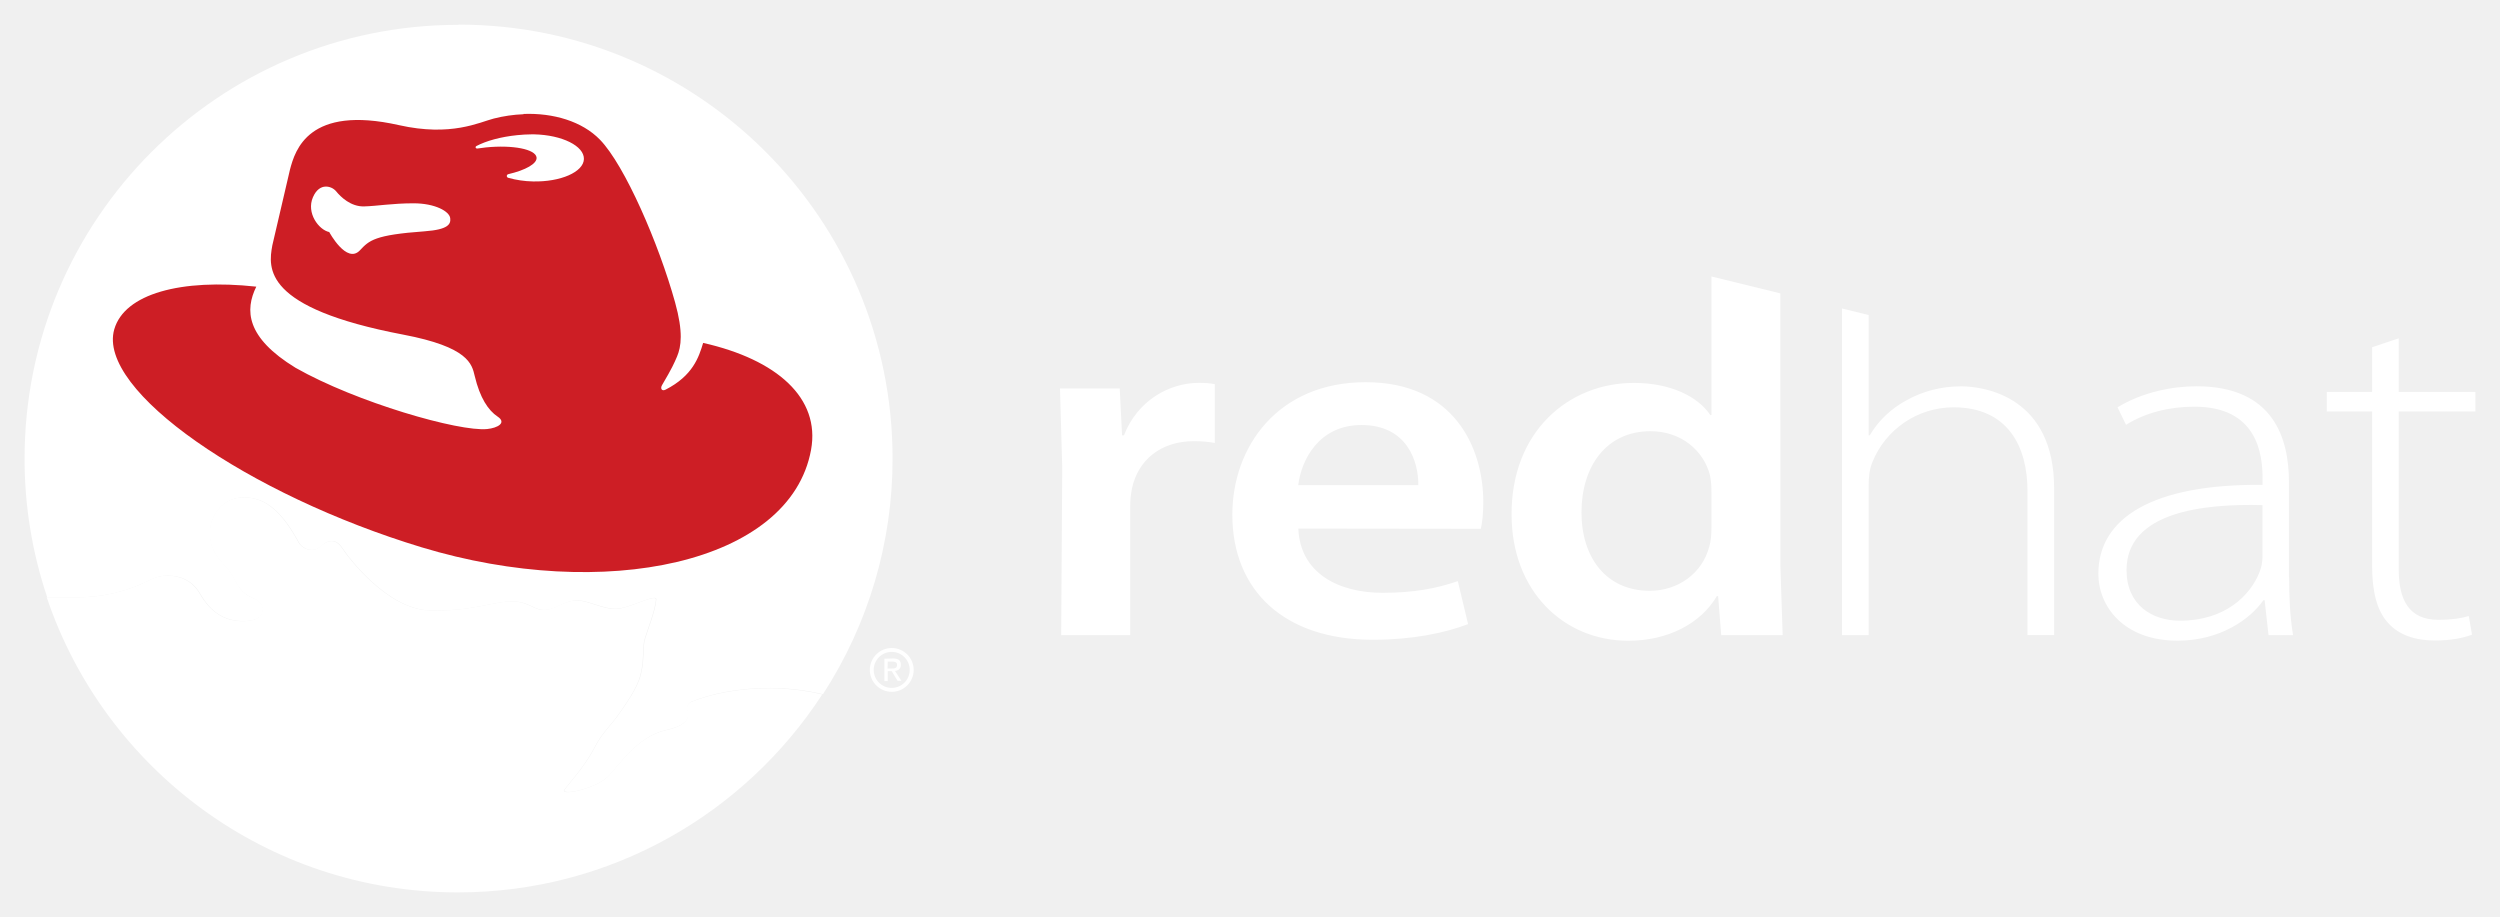
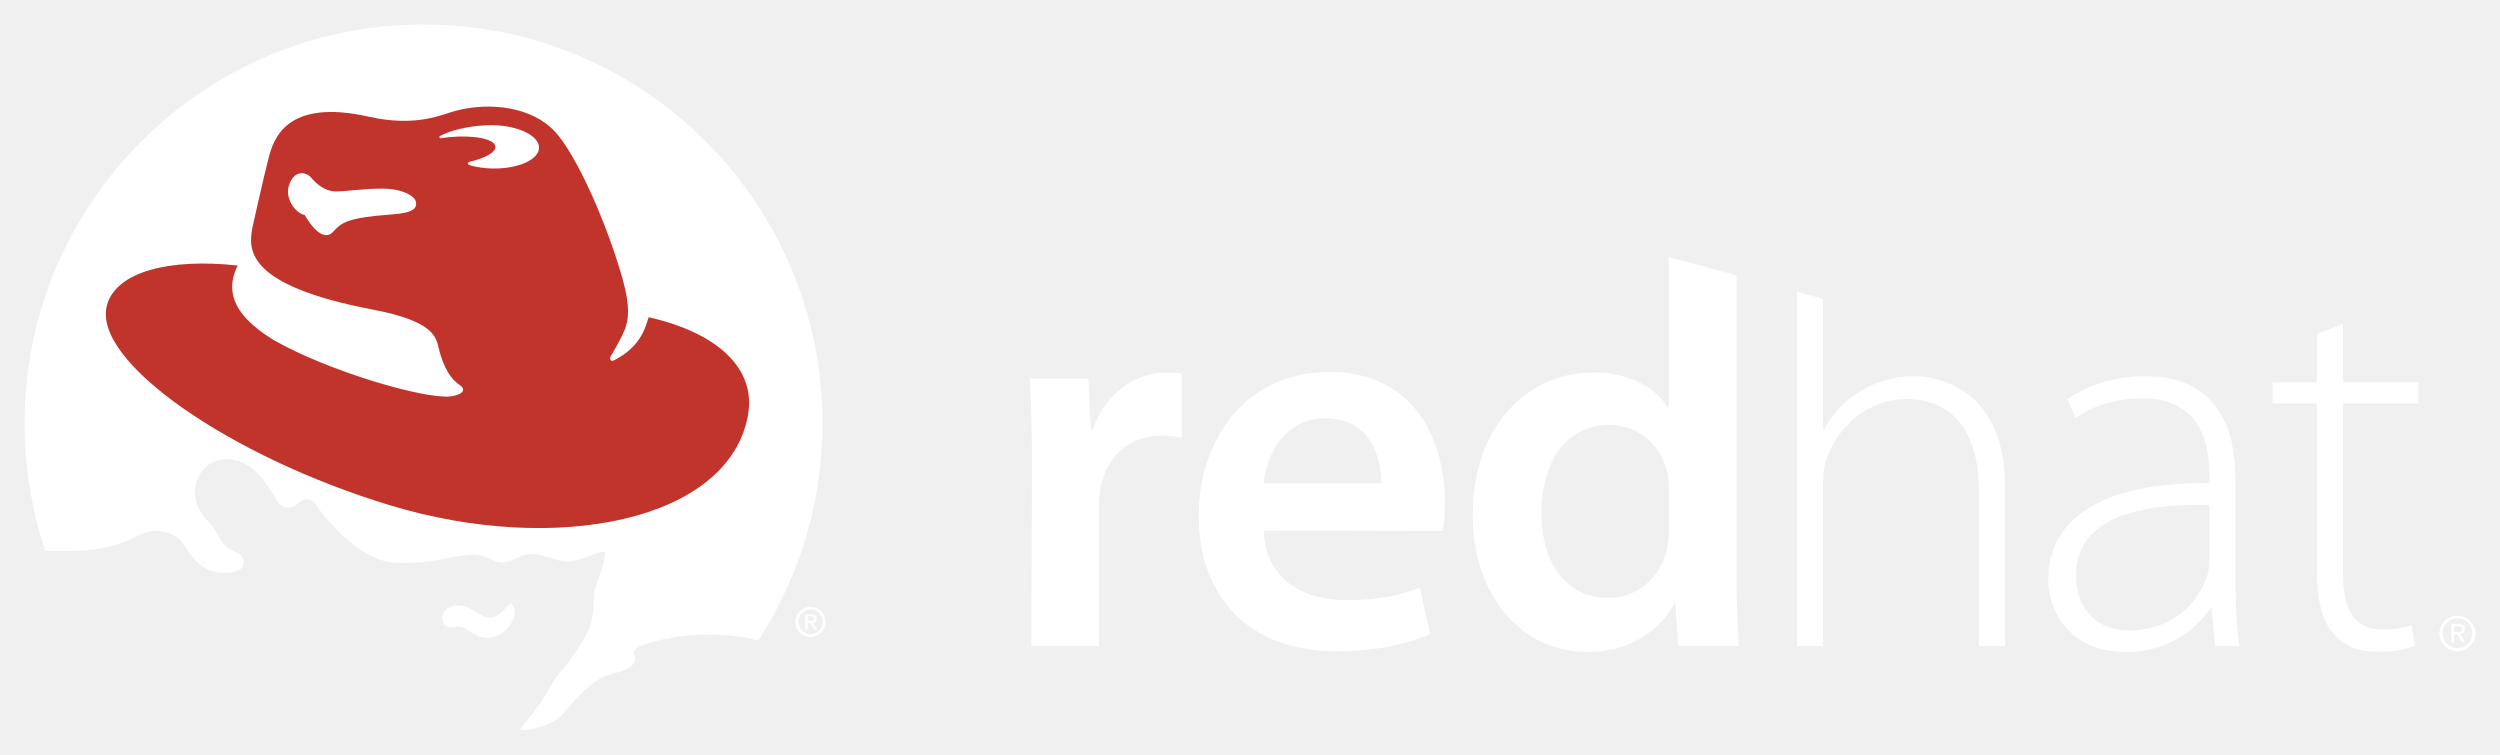
- <svg xmlns="http://www.w3.org/2000/svg" viewBox="6.49 10.37 107.02 39.25">
-   <path d="M41.698 40.1a10.08 10.08 0 0 0-2.243-.268c-1.313 0-2.5.227-3.4.595a.3.3 0 0 0-.166.265c0 .042.01.085.027.12.104.302-.067.63-.92.817-1.265.278-2.063 1.583-2.52 2.016-.537.5-2.052.822-1.824.52.178-.237.86-.978 1.275-1.778.37-.716.7-.92 1.156-1.602.133-.2.65-.903.802-1.46.17-.542.112-1.225.177-1.505.093-.405.475-1.283.504-1.78.017-.28-1.17.4-1.734.4s-1.112-.338-1.616-.362c-.623-.028-1.023.48-1.587.392-.322-.052-.593-.335-1.155-.356-.8-.03-1.78.446-3.618.386-1.808-.06-3.478-2.285-3.706-2.64-.267-.415-.593-.415-.95-.1s-.794.07-.92-.15c-.237-.414-.87-1.627-1.853-1.882-1.358-.352-2.046.752-1.957 1.63.1.9.667 1.142.934 1.616s.403.78.905 1c.356.15.488.368.383.66-.093.254-.463.312-.707.324-.517.025-.88-.115-1.145-.285-.308-.197-.558-.47-.826-.93-.3-.5-.8-.733-1.37-.733-.272 0-.526.072-.752.188-.893.466-1.957.74-3.102.74l-1.3.001c2.476 7.344 9.42 12.633 17.6 12.633 6.534 0 12.28-3.374 15.6-8.476m2.975-1.986a.94.94 0 0 0-.94.938.94.94 0 0 0 .94.938.94.94 0 0 0 .938-.938.94.94 0 0 0-.938-.938zm0 .166a.771.771 0 1 1-.774.773c0-.427.346-.773.774-.773zm-.317.292v.958h.145V39.1h.168l.253.415h.163l-.273-.422c.142-.017.25-.1.25-.262 0-.2-.112-.273-.338-.273zm.145.123h.198c.1 0 .2.022.2.14 0 .147-.1.157-.233.157h-.174z" fill="#fff" />
-   <path d="M26.112 11.433c-10.255 0-18.57 8.313-18.57 18.57a18.54 18.54 0 0 0 .969 5.935h1.3c1.145 0 2.2-.276 3.102-.74a1.64 1.64 0 0 1 .752-.188c.57 0 1.06.222 1.37.732.268.463.518.735.826.93.265.17.628.3 1.145.286.243-.012.614-.07.707-.325.106-.292-.027-.512-.383-.66-.502-.2-.64-.517-.906-1s-.843-.724-.934-1.615c-.1-.878.6-1.982 1.957-1.63.982.254 1.616 1.467 1.853 1.882.125.218.563.474.92.15s.682-.327.95.1c.228.354 1.898 2.58 3.706 2.64 1.84.06 2.816-.416 3.618-.386.563.02.834.304 1.156.356.564.1.964-.42 1.587-.4.503.025 1.052.36 1.615.36s1.75-.68 1.735-.4c-.03.496-.4 1.374-.504 1.778-.065.28-.008.963-.177 1.506-.15.556-.668 1.26-.802 1.46-.455.682-.786.886-1.157 1.6-.415.8-1.096 1.54-1.275 1.78-.228.303 1.287-.01 1.824-.52.456-.434 1.255-1.74 2.52-2.017.853-.187 1.024-.515.92-.817a.3.3 0 0 1 .14-.386c.88-.367 2.076-.594 3.4-.594a10.01 10.01 0 0 1 2.243.267 18.48 18.48 0 0 0 2.98-10.093c0-10.256-8.313-18.57-18.568-18.57zM30.2 38.4c.095.092.26.407.058.804a1.58 1.58 0 0 1-.451.532c-.26.2-.772.45-1.472.007-.376-.24-.4-.32-.92-.252-.37.05-.52-.326-.386-.638s.682-.562 1.364-.162c.307.18.785.56 1.204.224a3.41 3.41 0 0 0 .518-.51c.01-.01.026-.02.043-.02s.03.006.04.014" fill="#fff" />
-   <path d="M28.9 15.26a6.09 6.09 0 0 0-1.273.185c-.616.158-1.822.785-4.058.282-3.87-.872-4.444 1.067-4.665 1.9l-.756 3.245c-.178.978-.41 2.677 5.6 3.822 2.8.533 2.942 1.256 3.065 1.776.222.933.578 1.467.978 1.733s0 .488-.444.533c-1.192.124-5.6-1.14-8.206-2.622-2.133-1.304-2.168-2.477-1.68-3.473-3.222-.35-5.64.302-6.08 1.828-.752 2.618 5.755 7.088 13.165 9.332 7.777 2.354 15.775.71 16.664-4.177.403-2.22-1.467-3.863-4.62-4.575-.184.617-.445 1.405-1.606 2-.17.087-.233-.055-.156-.188.44-.746.517-.933.644-1.227.18-.43.272-1.044-.083-2.32-.698-2.513-2.155-5.872-3.214-6.962-.766-.79-2-1.152-3.274-1.104zm.35.86l.106.001c1.2.027 2.143.5 2.13 1.056s-1 .986-2.18.96a4.22 4.22 0 0 1-1.058-.155c-.037-.01-.063-.04-.063-.078s.026-.07.064-.078c.742-.172 1.244-.453 1.21-.718-.047-.352-1.018-.543-2.17-.427-.126.013-.25.03-.37.048-.043.001-.07-.025-.07-.055 0-.023.014-.043.034-.052.416-.22 1.036-.394 1.746-.466a6.48 6.48 0 0 1 .622-.035zm-8.825 2.237a.58.58 0 0 1 .45.197c.203.253.637.667 1.2.652s1.212-.133 2.118-.133c.918 0 1.536.343 1.57.637.03.25-.075.488-1.097.562-2.145.155-2.368.387-2.77.815-.567.603-1.312-.783-1.312-.783-.448-.094-.99-.817-.698-1.49.144-.333.35-.45.54-.457z" fill="#cd1e25" />
-   <path d="M51.962 30.392L51.866 27h2.557l.1 2.005h.082c.575-1.486 1.937-2.245 3.197-2.245.288 0 .456.01.692.057v2.514c-.293-.052-.59-.077-.9-.075-1.407 0-2.383.8-2.646 2.02a3.98 3.98 0 0 0-.077.807v5.475h-2.954zm10.106 2.605c.08 1.91 1.716 2.75 3.608 2.75 1.357 0 2.328-.192 3.22-.5l.44 1.84c-1 .382-2.386.67-4.082.67-3.8 0-6.01-2.118-6.01-5.354 0-2.915 1.955-5.672 5.71-5.672 3.797 0 5.033 2.823 5.033 5.136 0 .496-.047.894-.106 1.14zm5.137-1.86c.013-.98-.458-2.573-2.435-2.573-1.818 0-2.574 1.492-2.705 2.573zm37.278 3.948c0 .824.035 1.676.168 2.473h-1.05l-.166-1.492h-.055c-.56.803-1.84 1.73-3.67 1.73-2.316 0-3.394-1.476-3.394-2.863 0-2.402 2.345-3.85 7.03-3.808v-.277c0-1.03-.222-3.085-2.945-3.068-1.007 0-2.057.244-2.9.776l-.363-.75c1.053-.644 2.336-.9 3.378-.9 3.323 0 3.96 2.255 3.96 4.115v4.062zm-1.14-3.092c-2.507-.066-5.82.28-5.82 2.78 0 1.496 1.092 2.168 2.29 2.168 1.92 0 3.01-1.074 3.406-2.087a1.79 1.79 0 0 0 .122-.624zm5.832-7.14v2.294h3.282v.836h-3.282v6.767c0 1.324.456 2.153 1.692 2.153.593 0 1.012-.07 1.307-.162l.138.798c-.373.14-.895.25-1.59.25-.842 0-1.537-.238-1.987-.737-.52-.55-.7-1.42-.7-2.484v-6.583h-1.94v-.836h1.94v-1.914zm-18.752 2.056c-.82-.001-1.623.206-2.32.597-.667.36-1.21.88-1.572 1.5h-.048v-5.15l-1.14-.28v13.984h1.14V31.19c0-.423.035-.716.156-1.026a3.75 3.75 0 0 1 3.472-2.358c2.356 0 3.172 1.71 3.172 3.585v6.166h1.14v-6.28c.001-3.88-2.91-4.37-4-4.37zm-7.72-3.98l-2.95-.723v5.932h-.048c-.523-.78-1.674-1.376-3.273-1.376-2.807 0-5.253 2.1-5.234 5.64 0 3.246 2.208 5.397 4.997 5.397 1.685 0 3.094-.727 3.79-1.91h.054l.133 1.67h2.63l-.097-2.962zm-2.95 10.052c0 .28-.022.542-.09.78-.298 1.156-1.342 1.9-2.55 1.9-1.86 0-2.923-1.418-2.923-3.357 0-1.96 1.055-3.475 2.957-3.475 1.327 0 2.276.847 2.54 1.874.05.217.066.484.066.697z" fill="#fff" fill-rule="evenodd" />
+ <svg xmlns="http://www.w3.org/2000/svg" viewBox="0.96 67.58 190.83 57.61">
+   <g fill-rule="evenodd" clip-rule="evenodd">
+     <path d="M58.854 116.451a16.436 16.436 0 0 0-3.679-.441c-2.154 0-4.114.375-5.56.975a.495.495 0 0 0-.271.438c0 .066.018.137.044.195.171.496-.111 1.035-1.51 1.342-2.074.455-3.385 2.596-4.134 3.307-.879.836-3.363 1.348-2.991.85.292-.389 1.412-1.604 2.092-2.916.609-1.172 1.15-1.506 1.897-2.625.218-.33 1.066-1.482 1.313-2.395.279-.893.185-2.01.292-2.471.15-.662.779-2.104.824-2.918.028-.457-1.919.658-2.843.658-.924 0-1.825-.553-2.65-.594-1.021-.049-1.678.789-2.604.643-.526-.086-.972-.549-1.894-.584-1.313-.049-2.919.73-5.934.633-2.966-.096-5.704-3.746-6.078-4.328-.438-.682-.975-.682-1.557-.148-.584.535-1.303.117-1.508-.24-.389-.682-1.431-2.674-3.04-3.088-2.227-.578-3.354 1.23-3.21 2.674.15 1.461 1.095 1.871 1.532 2.648.438.779.663 1.281 1.485 1.625.584.242.802.604.628 1.084-.154.416-.76.512-1.161.531-.849.041-1.442-.189-1.877-.469-.504-.32-.914-.768-1.354-1.525-.509-.838-1.313-1.203-2.246-1.203-.446 0-.864.119-1.233.311a11.073 11.073 0 0 1-5.088 1.213H4.424a30.412 30.412 0 0 1-1.589-9.734c0-16.818 13.634-30.452 30.454-30.452 16.819 0 30.452 13.634 30.452 30.452a30.332 30.332 0 0 1-4.887 16.552z" fill="#fff" />
+     <path d="M39.994 113.658c.158.152.428.664.098 1.318a2.59 2.59 0 0 1-.742.873c-.427.344-1.264.738-2.414.012-.616-.393-.653-.523-1.506-.414-.61.08-.851-.533-.633-1.047.22-.508 1.117-.92 2.238-.266.502.295 1.287.92 1.973.367.287-.23.456-.381.851-.838a.1.1 0 0 1 .072-.031.1.1 0 0 1 .063.026z" fill="#fff" />
+     <path d="M50.473 91.794c-.301 1.014-.729 2.305-2.632 3.284-.278.141-.383-.091-.257-.31.722-1.224.848-1.53 1.058-2.013.292-.706.445-1.709-.137-3.805-1.144-4.12-3.535-9.629-5.271-11.417-1.677-1.724-4.712-2.209-7.458-1.506-1.012.259-2.988 1.289-6.656.462-6.349-1.429-7.287 1.749-7.652 3.133-.365 1.385-1.24 5.321-1.24 5.321-.291 1.602-.673 4.388 9.183 6.267 4.592.874 4.825 2.062 5.028 2.913.363 1.531.945 2.407 1.604 2.844.655.438 0 .799-.729.873-1.955.203-9.182-1.87-13.457-4.298-3.499-2.138-3.557-4.063-2.755-5.696-5.285-.57-9.25.496-9.969 2.998-1.235 4.292 9.438 11.626 21.591 15.304 12.752 3.865 25.869 1.168 27.326-6.85.664-3.642-2.405-6.336-7.577-7.504z" fill="#c1342c" />
+     <path d="M62.609 115.123h.206l.309.51h.2l-.337-.52c.175-.018.307-.111.307-.32 0-.232-.138-.336-.415-.336h-.448v1.176h.178v-.51zm0-.15v-.365h.245c.124 0 .254.027.254.172 0 .182-.134.193-.286.193h-.213z" fill="#fff" />
+     <path d="M63.972 115.047a1.151 1.151 0 1 1-1.153-1.15 1.148 1.148 0 0 1 1.153 1.15zm-1.153-.947a.947.947 0 0 0 0 1.892c.521 0 .95-.42.95-.945s-.43-.947-.95-.947zM30.918 83.944c-3.517.255-3.883.635-4.542 1.337-.929.989-2.152-1.284-2.152-1.284-.735-.155-1.625-1.339-1.146-2.444.474-1.093 1.348-.766 1.622-.427.333.415 1.043 1.093 1.967 1.069.922-.022 1.989-.217 3.475-.217 1.504 0 2.518.562 2.575 1.043.049.413-.122.802-1.799.923zM34.613 78.133h-.015c-.055 0-.099-.041-.099-.092 0-.036.023-.068.056-.083.681-.36 1.699-.647 2.862-.767a11.307 11.307 0 0 1 1.195-.055c1.951.044 3.515.82 3.492 1.732-.024.912-1.623 1.617-3.577 1.574a6.857 6.857 0 0 1-1.733-.255c-.062-.015-.106-.065-.106-.125 0-.062.044-.115.106-.129 1.218-.281 2.039-.742 1.98-1.179-.076-.577-1.669-.89-3.558-.701-.206.023-.408.05-.603.08zM79.731 103.037c0-2.734-.057-4.746-.168-6.564h4.472l.193 3.879h.144c1.005-2.875 3.389-4.342 5.593-4.342.503 0 .797.02 1.211.111v4.863a7.797 7.797 0 0 0-1.557-.145c-2.461 0-4.168 1.566-4.629 3.906a8.484 8.484 0 0 0-.135 1.561v10.59h-5.167l.043-13.859zM97.408 108.076c.139 3.697 3.002 5.318 6.311 5.318 2.373 0 4.072-.371 5.633-.947l.768 3.557c-1.75.738-4.174 1.295-7.141 1.295-6.629 0-10.515-4.096-10.515-10.355 0-5.639 3.419-10.971 9.989-10.971 6.641 0 8.803 5.461 8.803 9.934 0 .959-.082 1.73-.186 2.205l-13.662-.036zm8.985-3.599c.023-1.893-.801-4.977-4.26-4.977-3.18 0-4.502 2.885-4.732 4.977h8.992zM171.6 112.113c0 1.594.062 3.242.293 4.783h-1.836l-.291-2.885h-.096c-.977 1.553-3.221 3.346-6.422 3.346-4.051 0-5.936-2.854-5.936-5.537 0-4.646 4.102-7.447 12.295-7.365v-.535c0-1.99-.389-5.967-5.152-5.934-1.762 0-3.598.471-5.055 1.5l-.635-1.449c1.842-1.246 4.086-1.74 5.908-1.74 5.812 0 6.926 4.361 6.926 7.959v7.857h.001zm-1.993-5.98c-4.385-.127-10.178.539-10.178 5.375 0 2.893 1.91 4.193 4.008 4.193 3.357 0 5.264-2.078 5.957-4.037.15-.432.213-.863.213-1.207v-4.324zM179.809 92.32v4.438h5.74v1.617h-5.74v13.088c0 2.561.797 4.164 2.959 4.164 1.037 0 1.771-.135 2.287-.314l.242 1.543c-.652.273-1.566.482-2.779.482-1.473 0-2.688-.461-3.475-1.426-.912-1.061-1.227-2.748-1.227-4.805V98.375h-3.396v-1.617h3.396v-3.703l1.993-.735zM147.008 96.297a7.674 7.674 0 0 0-4.057 1.154 7.357 7.357 0 0 0-2.75 2.904h-.084v-9.964l-1.992-.543v27.048h1.992v-12.314c0-.818.062-1.385.273-1.984.859-2.504 3.219-4.561 6.074-4.561 4.121 0 5.549 3.309 5.549 6.934v11.926h1.992v-12.145c.001-7.502-5.089-8.455-6.997-8.455zM133.506 88.597l-5.162-1.398v11.473h-.084c-.914-1.508-2.928-2.662-5.725-2.662-4.91 0-9.189 4.064-9.156 10.908 0 6.279 3.863 10.439 8.74 10.439 2.947 0 5.412-1.406 6.631-3.693h.094l.232 3.232h4.6a94.598 94.598 0 0 1-.17-5.729v-22.57zm-5.162 19.442c0 .543-.039 1.049-.156 1.508-.521 2.236-2.348 3.676-4.459 3.676-3.252 0-5.113-2.742-5.113-6.494 0-3.789 1.846-6.721 5.172-6.721 2.322 0 3.982 1.639 4.441 3.625.088.42.115.936.115 1.348v3.058zM188.287 115.998h.248l.371.613h.238l-.4-.621c.207-.027.365-.135.365-.389 0-.277-.164-.4-.5-.4h-.533v1.41h.211v-.613zm0-.18v-.436h.293c.146 0 .307.031.307.205 0 .217-.16.23-.342.23h-.258v.001z" fill="#fff" />
+     <path d="M189.922 115.908a1.38 1.38 0 1 1-2.762 0 1.382 1.382 0 0 1 2.762 0zm-1.381-1.137a1.137 1.137 0 1 0 0 2.274c.627 0 1.133-.51 1.133-1.137 0-.629-.506-1.137-1.133-1.137z" fill="#fff" />
+   </g>
</svg>
